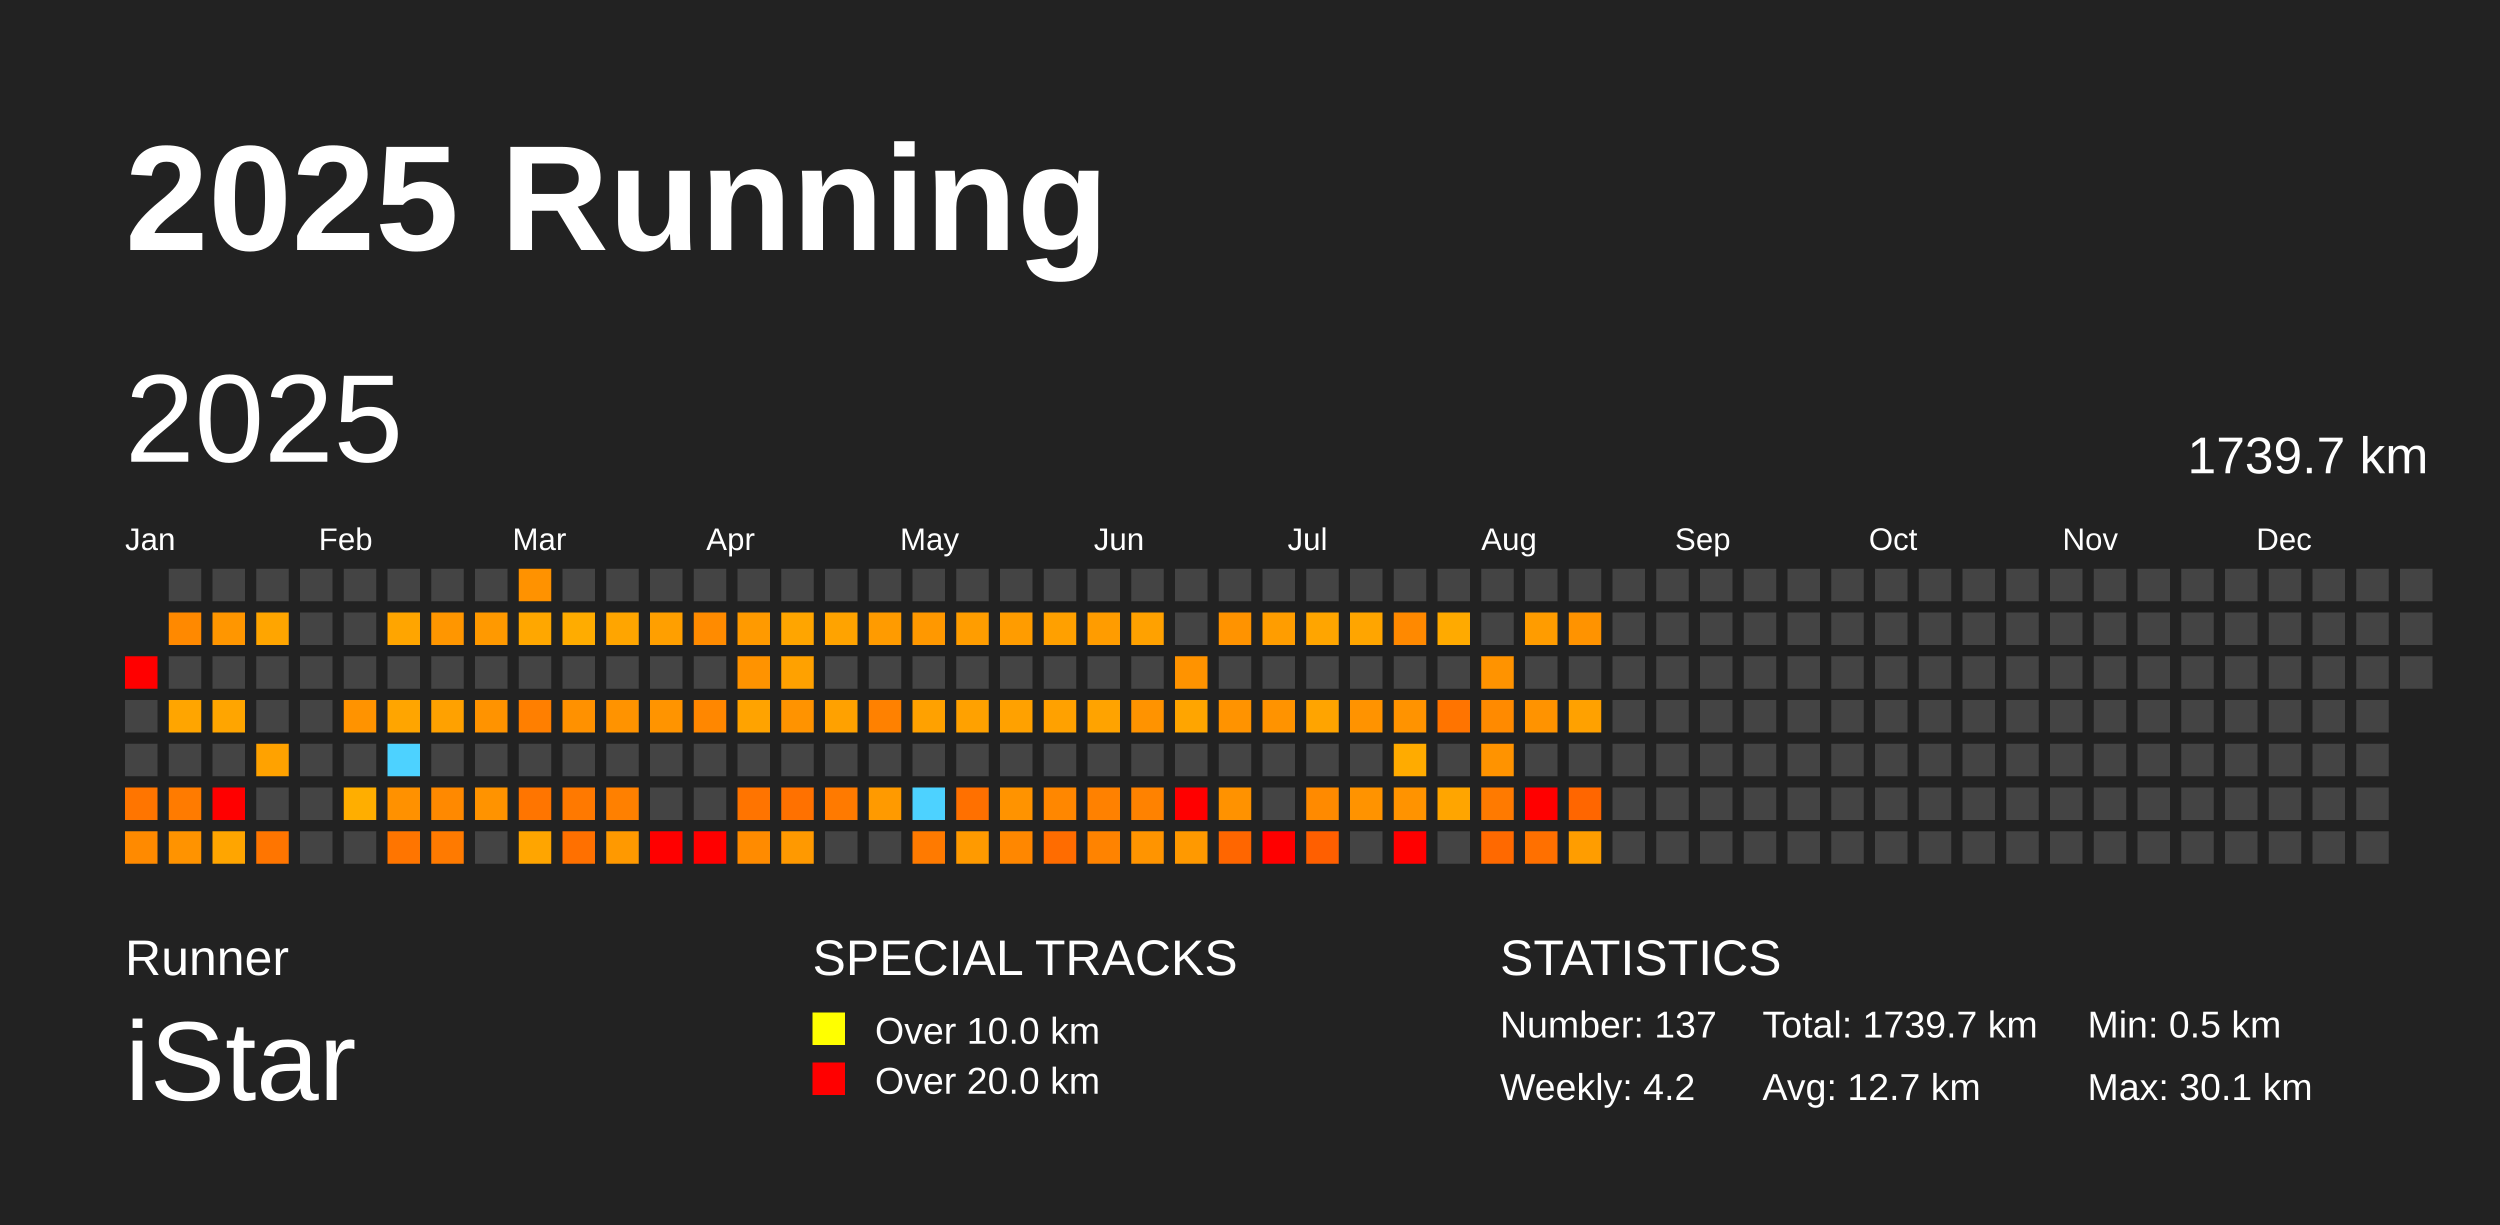
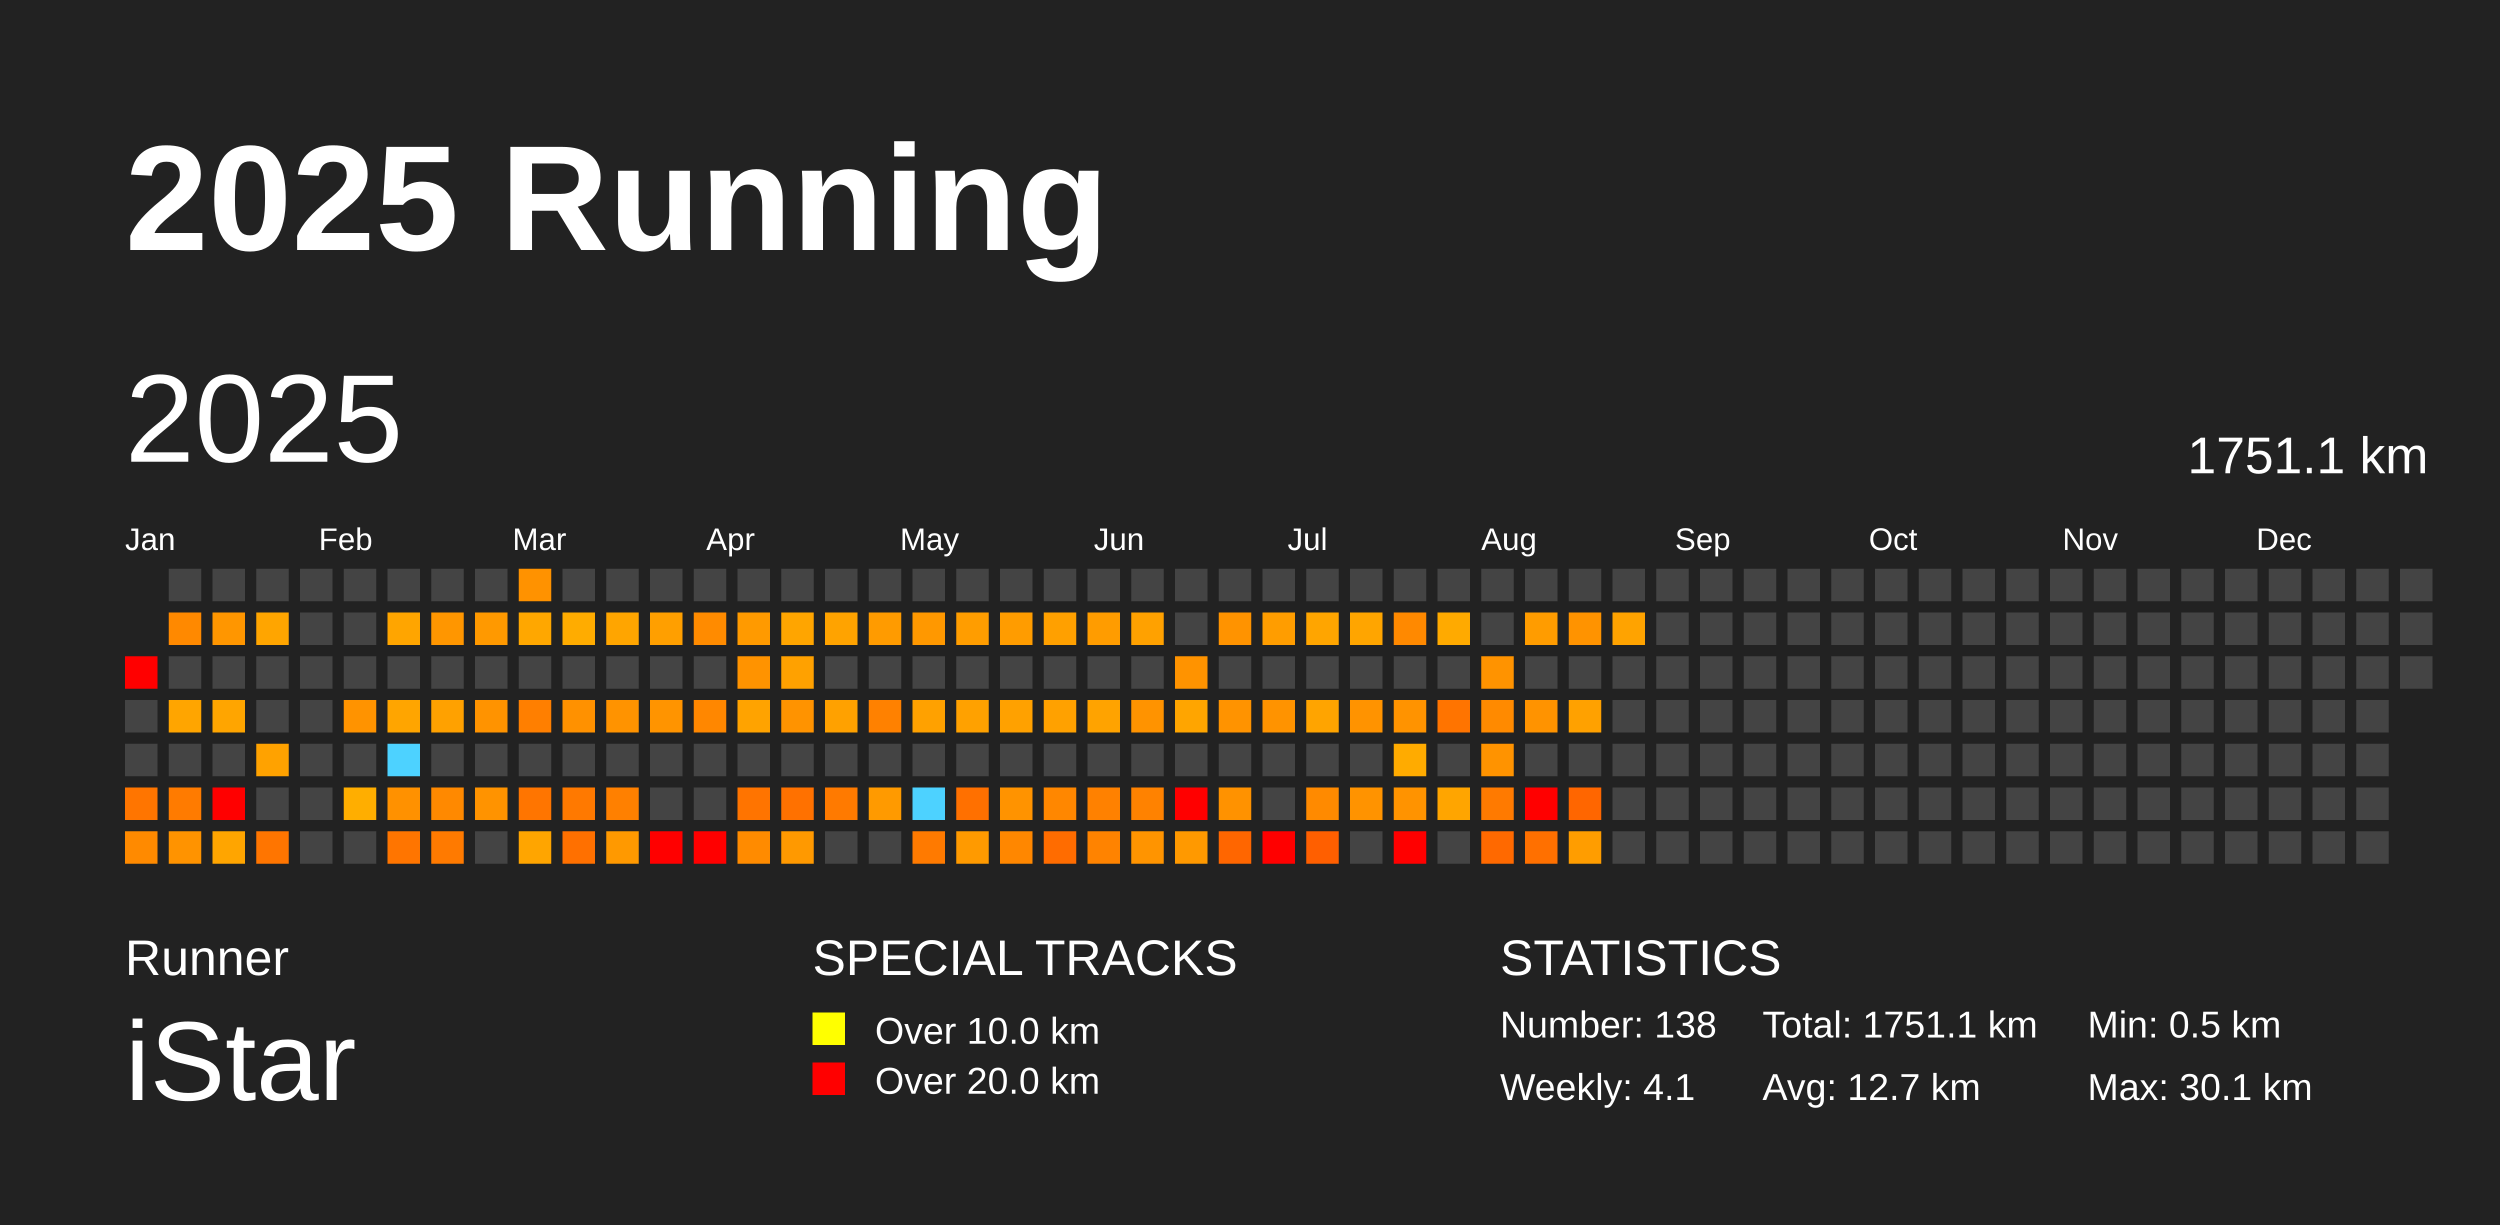
<svg xmlns="http://www.w3.org/2000/svg" baseProfile="full" height="98mm" version="1.1" viewBox="0,0,200,98" width="200mm">
  <defs />
  <rect fill="#222222" height="98" width="200" x="0" y="0" />
  <text fill="#FFFFFF" style="font-size:12px; font-family:Arial; font-weight:bold;" x="10" y="20">2025 Running</text>
  <text fill="#FFFFFF" style="font-size:4px; font-family:Arial" x="10" y="78">Runner</text>
  <text fill="#FFFFFF" style="font-size:9px; font-family:Arial" x="10" y="88">iStar</text>
  <text fill="#FFFFFF" style="font-size:4px; font-family:Arial" x="65" y="78">SPECIAL TRACKS</text>
  <rect fill="yellow" height="2.6" width="2.6" x="65" y="81" />
  <text fill="#FFFFFF" style="font-size:3px; font-family:Arial" x="70" y="83.5">Over 10.0 km</text>
  <rect fill="red" height="2.6" width="2.6" x="65" y="85" />
  <text fill="#FFFFFF" style="font-size:3px; font-family:Arial" x="70" y="87.5">Over 20.0 km</text>
  <text fill="#FFFFFF" style="font-size:4px; font-family:Arial" x="120" y="78">STATISTICS</text>
-   <text fill="#FFFFFF" style="font-size:3px; font-family:Arial" x="120" y="83">Number: 137</text>
-   <text fill="#FFFFFF" style="font-size:3px; font-family:Arial" x="120" y="88">Weekly: 4.2</text>
-   <text fill="#FFFFFF" style="font-size:3px; font-family:Arial" x="141" y="83">Total: 1739.7 km</text>
+   <text fill="#FFFFFF" style="font-size:3px; font-family:Arial" x="120" y="83">Number: 138</text>
+   <text fill="#FFFFFF" style="font-size:3px; font-family:Arial" x="120" y="88">Weekly: 4.1</text>
+   <text fill="#FFFFFF" style="font-size:3px; font-family:Arial" x="141" y="83">Total: 1751.1 km</text>
  <text fill="#FFFFFF" style="font-size:3px; font-family:Arial" x="141" y="88">Avg: 12.7 km</text>
  <text fill="#FFFFFF" style="font-size:3px; font-family:Arial" x="167" y="83">Min: 0.5 km</text>
  <text fill="#FFFFFF" style="font-size:3px; font-family:Arial" x="167" y="88">Max: 30.1 km</text>
  <text dominant-baseline="hanging" fill="#FFFFFF" style="font-size:10.0px; font-family:Arial;" x="10" y="30">2025</text>
-   <text dominant-baseline="hanging" fill="#FFFFFF" style="font-size:4.125px; font-family:Arial;" x="175" y="35">1739.7 km</text>
+   <text dominant-baseline="hanging" fill="#FFFFFF" style="font-size:4.125px; font-family:Arial;" x="175" y="35">1751.1 km</text>
  <text fill="#FFFFFF" style="font-size:2.5px; font-family:Arial" x="10.0" y="44">Jan</text>
  <text fill="#FFFFFF" style="font-size:2.5px; font-family:Arial" x="25.5" y="44">Feb</text>
  <text fill="#FFFFFF" style="font-size:2.5px; font-family:Arial" x="41.0" y="44">Mar</text>
  <text fill="#FFFFFF" style="font-size:2.5px; font-family:Arial" x="56.5" y="44">Apr</text>
  <text fill="#FFFFFF" style="font-size:2.5px; font-family:Arial" x="72.0" y="44">May</text>
  <text fill="#FFFFFF" style="font-size:2.5px; font-family:Arial" x="87.5" y="44">Jun</text>
  <text fill="#FFFFFF" style="font-size:2.5px; font-family:Arial" x="103.0" y="44">Jul</text>
  <text fill="#FFFFFF" style="font-size:2.5px; font-family:Arial" x="118.5" y="44">Aug</text>
  <text fill="#FFFFFF" style="font-size:2.5px; font-family:Arial" x="134.0" y="44">Sep</text>
  <text fill="#FFFFFF" style="font-size:2.5px; font-family:Arial" x="149.5" y="44">Oct</text>
  <text fill="#FFFFFF" style="font-size:2.5px; font-family:Arial" x="165.0" y="44">Nov</text>
  <text fill="#FFFFFF" style="font-size:2.5px; font-family:Arial" x="180.5" y="44">Dec</text>
  <rect fill="red" height="2.6" width="2.6" x="10.0" y="52.5" />
  <rect fill="#444444" height="2.6" width="2.6" x="10.0" y="56.0" />
  <rect fill="#444444" height="2.6" width="2.6" x="10.0" y="59.5" />
  <rect fill="#ff7500" height="2.6" width="2.6" x="10.0" y="63.0" />
  <rect fill="#ff8a00" height="2.6" width="2.6" x="10.0" y="66.5" />
  <rect fill="#444444" height="2.6" width="2.6" x="13.5" y="45.5" />
  <rect fill="#ff8900" height="2.6" width="2.6" x="13.5" y="49.0" />
  <rect fill="#444444" height="2.6" width="2.6" x="13.5" y="52.5" />
  <rect fill="#ffa500" height="2.6" width="2.6" x="13.5" y="56.0" />
  <rect fill="#444444" height="2.6" width="2.6" x="13.5" y="59.5" />
  <rect fill="#ff7b00" height="2.6" width="2.6" x="13.5" y="63.0" />
  <rect fill="#ff9300" height="2.6" width="2.6" x="13.5" y="66.5" />
  <rect fill="#444444" height="2.6" width="2.6" x="17.0" y="45.5" />
  <rect fill="#ff9600" height="2.6" width="2.6" x="17.0" y="49.0" />
  <rect fill="#444444" height="2.6" width="2.6" x="17.0" y="52.5" />
  <rect fill="#ffa500" height="2.6" width="2.6" x="17.0" y="56.0" />
  <rect fill="#444444" height="2.6" width="2.6" x="17.0" y="59.5" />
  <rect fill="red" height="2.6" width="2.6" x="17.0" y="63.0" />
  <rect fill="#ffa500" height="2.6" width="2.6" x="17.0" y="66.5" />
  <rect fill="#444444" height="2.6" width="2.6" x="20.5" y="45.5" />
  <rect fill="#ffa500" height="2.6" width="2.6" x="20.5" y="49.0" />
  <rect fill="#444444" height="2.6" width="2.6" x="20.5" y="52.5" />
  <rect fill="#444444" height="2.6" width="2.6" x="20.5" y="56.0" />
  <rect fill="#ffa200" height="2.6" width="2.6" x="20.5" y="59.5" />
  <rect fill="#444444" height="2.6" width="2.6" x="20.5" y="63.0" />
  <rect fill="#ff7500" height="2.6" width="2.6" x="20.5" y="66.5" />
  <rect fill="#444444" height="2.6" width="2.6" x="24.0" y="45.5" />
  <rect fill="#444444" height="2.6" width="2.6" x="24.0" y="49.0" />
  <rect fill="#444444" height="2.6" width="2.6" x="24.0" y="52.5" />
  <rect fill="#444444" height="2.6" width="2.6" x="24.0" y="56.0" />
  <rect fill="#444444" height="2.6" width="2.6" x="24.0" y="59.5" />
  <rect fill="#444444" height="2.6" width="2.6" x="24.0" y="63.0" />
  <rect fill="#444444" height="2.6" width="2.6" x="24.0" y="66.5" />
  <rect fill="#444444" height="2.6" width="2.6" x="27.5" y="45.5" />
  <rect fill="#444444" height="2.6" width="2.6" x="27.5" y="49.0" />
  <rect fill="#444444" height="2.6" width="2.6" x="27.5" y="52.5" />
  <rect fill="#ff9300" height="2.6" width="2.6" x="27.5" y="56.0" />
  <rect fill="#444444" height="2.6" width="2.6" x="27.5" y="59.5" />
  <rect fill="#ffae00" height="2.6" width="2.6" x="27.5" y="63.0" />
  <rect fill="#444444" height="2.6" width="2.6" x="27.5" y="66.5" />
  <rect fill="#444444" height="2.6" width="2.6" x="31.0" y="45.5" />
  <rect fill="#ffa500" height="2.6" width="2.6" x="31.0" y="49.0" />
  <rect fill="#444444" height="2.6" width="2.6" x="31.0" y="52.5" />
  <rect fill="#ffa500" height="2.6" width="2.6" x="31.0" y="56.0" />
  <rect fill="#4dd2ff" height="2.6" width="2.6" x="31.0" y="59.5" />
  <rect fill="#ff9100" height="2.6" width="2.6" x="31.0" y="63.0" />
  <rect fill="#ff7500" height="2.6" width="2.6" x="31.0" y="66.5" />
  <rect fill="#444444" height="2.6" width="2.6" x="34.5" y="45.5" />
  <rect fill="#ff9600" height="2.6" width="2.6" x="34.5" y="49.0" />
  <rect fill="#444444" height="2.6" width="2.6" x="34.5" y="52.5" />
  <rect fill="#ffa100" height="2.6" width="2.6" x="34.5" y="56.0" />
  <rect fill="#444444" height="2.6" width="2.6" x="34.5" y="59.5" />
  <rect fill="#ff8900" height="2.6" width="2.6" x="34.5" y="63.0" />
  <rect fill="#ff7a00" height="2.6" width="2.6" x="34.5" y="66.5" />
  <rect fill="#444444" height="2.6" width="2.6" x="38.0" y="45.5" />
  <rect fill="#ff9900" height="2.6" width="2.6" x="38.0" y="49.0" />
  <rect fill="#444444" height="2.6" width="2.6" x="38.0" y="52.5" />
  <rect fill="#ff9300" height="2.6" width="2.6" x="38.0" y="56.0" />
  <rect fill="#444444" height="2.6" width="2.6" x="38.0" y="59.5" />
  <rect fill="#ff9300" height="2.6" width="2.6" x="38.0" y="63.0" />
  <rect fill="#444444" height="2.6" width="2.6" x="38.0" y="66.5" />
  <rect fill="#ff9200" height="2.6" width="2.6" x="41.5" y="45.5" />
  <rect fill="#ffa700" height="2.6" width="2.6" x="41.5" y="49.0" />
  <rect fill="#444444" height="2.6" width="2.6" x="41.5" y="52.5" />
  <rect fill="#ff7f00" height="2.6" width="2.6" x="41.5" y="56.0" />
  <rect fill="#444444" height="2.6" width="2.6" x="41.5" y="59.5" />
  <rect fill="#ff7500" height="2.6" width="2.6" x="41.5" y="63.0" />
  <rect fill="#ffa500" height="2.6" width="2.6" x="41.5" y="66.5" />
  <rect fill="#444444" height="2.6" width="2.6" x="45.0" y="45.5" />
  <rect fill="#ffac00" height="2.6" width="2.6" x="45.0" y="49.0" />
  <rect fill="#444444" height="2.6" width="2.6" x="45.0" y="52.5" />
  <rect fill="#ff9100" height="2.6" width="2.6" x="45.0" y="56.0" />
  <rect fill="#444444" height="2.6" width="2.6" x="45.0" y="59.5" />
  <rect fill="#ff7900" height="2.6" width="2.6" x="45.0" y="63.0" />
  <rect fill="#ff7000" height="2.6" width="2.6" x="45.0" y="66.5" />
  <rect fill="#444444" height="2.6" width="2.6" x="48.5" y="45.5" />
  <rect fill="#ffa500" height="2.6" width="2.6" x="48.5" y="49.0" />
  <rect fill="#444444" height="2.6" width="2.6" x="48.5" y="52.5" />
  <rect fill="#ff9300" height="2.6" width="2.6" x="48.5" y="56.0" />
  <rect fill="#444444" height="2.6" width="2.6" x="48.5" y="59.5" />
  <rect fill="#ff8000" height="2.6" width="2.6" x="48.5" y="63.0" />
  <rect fill="#ff9900" height="2.6" width="2.6" x="48.5" y="66.5" />
  <rect fill="#444444" height="2.6" width="2.6" x="52.0" y="45.5" />
  <rect fill="#ff9f00" height="2.6" width="2.6" x="52.0" y="49.0" />
  <rect fill="#444444" height="2.6" width="2.6" x="52.0" y="52.5" />
  <rect fill="#ff9400" height="2.6" width="2.6" x="52.0" y="56.0" />
  <rect fill="#444444" height="2.6" width="2.6" x="52.0" y="59.5" />
  <rect fill="#444444" height="2.6" width="2.6" x="52.0" y="63.0" />
  <rect fill="red" height="2.6" width="2.6" x="52.0" y="66.5" />
  <rect fill="#444444" height="2.6" width="2.6" x="55.5" y="45.5" />
  <rect fill="#ff8b00" height="2.6" width="2.6" x="55.5" y="49.0" />
  <rect fill="#444444" height="2.6" width="2.6" x="55.5" y="52.5" />
  <rect fill="#ff8700" height="2.6" width="2.6" x="55.5" y="56.0" />
  <rect fill="#444444" height="2.6" width="2.6" x="55.5" y="59.5" />
  <rect fill="#444444" height="2.6" width="2.6" x="55.5" y="63.0" />
  <rect fill="red" height="2.6" width="2.6" x="55.5" y="66.5" />
  <rect fill="#444444" height="2.6" width="2.6" x="59.0" y="45.5" />
  <rect fill="#ff9a00" height="2.6" width="2.6" x="59.0" y="49.0" />
  <rect fill="#ff9300" height="2.6" width="2.6" x="59.0" y="52.5" />
  <rect fill="#ffa300" height="2.6" width="2.6" x="59.0" y="56.0" />
  <rect fill="#444444" height="2.6" width="2.6" x="59.0" y="59.5" />
  <rect fill="#ff7400" height="2.6" width="2.6" x="59.0" y="63.0" />
  <rect fill="#ff8b00" height="2.6" width="2.6" x="59.0" y="66.5" />
  <rect fill="#444444" height="2.6" width="2.6" x="62.5" y="45.5" />
  <rect fill="#ffa500" height="2.6" width="2.6" x="62.5" y="49.0" />
  <rect fill="#ffa100" height="2.6" width="2.6" x="62.5" y="52.5" />
  <rect fill="#ff9300" height="2.6" width="2.6" x="62.5" y="56.0" />
  <rect fill="#444444" height="2.6" width="2.6" x="62.5" y="59.5" />
  <rect fill="#ff7100" height="2.6" width="2.6" x="62.5" y="63.0" />
  <rect fill="#ff9900" height="2.6" width="2.6" x="62.5" y="66.5" />
  <rect fill="#444444" height="2.6" width="2.6" x="66.0" y="45.5" />
  <rect fill="#ffa300" height="2.6" width="2.6" x="66.0" y="49.0" />
  <rect fill="#444444" height="2.6" width="2.6" x="66.0" y="52.5" />
  <rect fill="#ffa100" height="2.6" width="2.6" x="66.0" y="56.0" />
  <rect fill="#444444" height="2.6" width="2.6" x="66.0" y="59.5" />
  <rect fill="#ff7a00" height="2.6" width="2.6" x="66.0" y="63.0" />
  <rect fill="#444444" height="2.6" width="2.6" x="66.0" y="66.5" />
  <rect fill="#444444" height="2.6" width="2.6" x="69.5" y="45.5" />
  <rect fill="#ff9b00" height="2.6" width="2.6" x="69.5" y="49.0" />
  <rect fill="#444444" height="2.6" width="2.6" x="69.5" y="52.5" />
  <rect fill="#ff8100" height="2.6" width="2.6" x="69.5" y="56.0" />
  <rect fill="#444444" height="2.6" width="2.6" x="69.5" y="59.5" />
  <rect fill="#ff9a00" height="2.6" width="2.6" x="69.5" y="63.0" />
  <rect fill="#444444" height="2.6" width="2.6" x="69.5" y="66.5" />
  <rect fill="#444444" height="2.6" width="2.6" x="73.0" y="45.5" />
  <rect fill="#ff9800" height="2.6" width="2.6" x="73.0" y="49.0" />
  <rect fill="#444444" height="2.6" width="2.6" x="73.0" y="52.5" />
  <rect fill="#ffa100" height="2.6" width="2.6" x="73.0" y="56.0" />
  <rect fill="#444444" height="2.6" width="2.6" x="73.0" y="59.5" />
  <rect fill="#4dd2ff" height="2.6" width="2.6" x="73.0" y="63.0" />
  <rect fill="#ff7a00" height="2.6" width="2.6" x="73.0" y="66.5" />
  <rect fill="#444444" height="2.6" width="2.6" x="76.5" y="45.5" />
  <rect fill="#ff9d00" height="2.6" width="2.6" x="76.5" y="49.0" />
  <rect fill="#444444" height="2.6" width="2.6" x="76.5" y="52.5" />
  <rect fill="#ffa100" height="2.6" width="2.6" x="76.5" y="56.0" />
  <rect fill="#444444" height="2.6" width="2.6" x="76.5" y="59.5" />
  <rect fill="#ff7000" height="2.6" width="2.6" x="76.5" y="63.0" />
  <rect fill="#ff9a00" height="2.6" width="2.6" x="76.5" y="66.5" />
  <rect fill="#444444" height="2.6" width="2.6" x="80.0" y="45.5" />
  <rect fill="#ff9c00" height="2.6" width="2.6" x="80.0" y="49.0" />
  <rect fill="#444444" height="2.6" width="2.6" x="80.0" y="52.5" />
  <rect fill="#ffa100" height="2.6" width="2.6" x="80.0" y="56.0" />
  <rect fill="#444444" height="2.6" width="2.6" x="80.0" y="59.5" />
  <rect fill="#ff9300" height="2.6" width="2.6" x="80.0" y="63.0" />
  <rect fill="#ff8700" height="2.6" width="2.6" x="80.0" y="66.5" />
  <rect fill="#444444" height="2.6" width="2.6" x="83.5" y="45.5" />
  <rect fill="#ffa000" height="2.6" width="2.6" x="83.5" y="49.0" />
  <rect fill="#444444" height="2.6" width="2.6" x="83.5" y="52.5" />
  <rect fill="#ffa100" height="2.6" width="2.6" x="83.5" y="56.0" />
  <rect fill="#444444" height="2.6" width="2.6" x="83.5" y="59.5" />
  <rect fill="#ff8700" height="2.6" width="2.6" x="83.5" y="63.0" />
  <rect fill="#ff6c00" height="2.6" width="2.6" x="83.5" y="66.5" />
  <rect fill="#444444" height="2.6" width="2.6" x="87.0" y="45.5" />
  <rect fill="#ff9c00" height="2.6" width="2.6" x="87.0" y="49.0" />
  <rect fill="#444444" height="2.6" width="2.6" x="87.0" y="52.5" />
  <rect fill="#ffa300" height="2.6" width="2.6" x="87.0" y="56.0" />
  <rect fill="#444444" height="2.6" width="2.6" x="87.0" y="59.5" />
  <rect fill="#ff8100" height="2.6" width="2.6" x="87.0" y="63.0" />
  <rect fill="#ff8300" height="2.6" width="2.6" x="87.0" y="66.5" />
  <rect fill="#444444" height="2.6" width="2.6" x="90.5" y="45.5" />
  <rect fill="#ffa100" height="2.6" width="2.6" x="90.5" y="49.0" />
  <rect fill="#444444" height="2.6" width="2.6" x="90.5" y="52.5" />
  <rect fill="#ff9300" height="2.6" width="2.6" x="90.5" y="56.0" />
  <rect fill="#444444" height="2.6" width="2.6" x="90.5" y="59.5" />
  <rect fill="#ff8200" height="2.6" width="2.6" x="90.5" y="63.0" />
  <rect fill="#ff9400" height="2.6" width="2.6" x="90.5" y="66.5" />
  <rect fill="#444444" height="2.6" width="2.6" x="94.0" y="45.5" />
  <rect fill="#444444" height="2.6" width="2.6" x="94.0" y="49.0" />
  <rect fill="#ff9300" height="2.6" width="2.6" x="94.0" y="52.5" />
  <rect fill="#ffa500" height="2.6" width="2.6" x="94.0" y="56.0" />
  <rect fill="#444444" height="2.6" width="2.6" x="94.0" y="59.5" />
  <rect fill="red" height="2.6" width="2.6" x="94.0" y="63.0" />
  <rect fill="#ff9900" height="2.6" width="2.6" x="94.0" y="66.5" />
  <rect fill="#444444" height="2.6" width="2.6" x="97.5" y="45.5" />
  <rect fill="#ff9300" height="2.6" width="2.6" x="97.5" y="49.0" />
  <rect fill="#444444" height="2.6" width="2.6" x="97.5" y="52.5" />
  <rect fill="#ff9300" height="2.6" width="2.6" x="97.5" y="56.0" />
  <rect fill="#444444" height="2.6" width="2.6" x="97.5" y="59.5" />
  <rect fill="#ff9200" height="2.6" width="2.6" x="97.5" y="63.0" />
  <rect fill="#ff6600" height="2.6" width="2.6" x="97.5" y="66.5" />
  <rect fill="#444444" height="2.6" width="2.6" x="101.0" y="45.5" />
  <rect fill="#ff9d00" height="2.6" width="2.6" x="101.0" y="49.0" />
  <rect fill="#444444" height="2.6" width="2.6" x="101.0" y="52.5" />
  <rect fill="#ff9300" height="2.6" width="2.6" x="101.0" y="56.0" />
  <rect fill="#444444" height="2.6" width="2.6" x="101.0" y="59.5" />
  <rect fill="#444444" height="2.6" width="2.6" x="101.0" y="63.0" />
  <rect fill="red" height="2.6" width="2.6" x="101.0" y="66.5" />
  <rect fill="#444444" height="2.6" width="2.6" x="104.5" y="45.5" />
  <rect fill="#ffa500" height="2.6" width="2.6" x="104.5" y="49.0" />
  <rect fill="#444444" height="2.6" width="2.6" x="104.5" y="52.5" />
  <rect fill="#ffa400" height="2.6" width="2.6" x="104.5" y="56.0" />
  <rect fill="#444444" height="2.6" width="2.6" x="104.5" y="59.5" />
  <rect fill="#ff8a00" height="2.6" width="2.6" x="104.5" y="63.0" />
  <rect fill="#ff5f00" height="2.6" width="2.6" x="104.5" y="66.5" />
  <rect fill="#444444" height="2.6" width="2.6" x="108.0" y="45.5" />
  <rect fill="#ffa500" height="2.6" width="2.6" x="108.0" y="49.0" />
  <rect fill="#444444" height="2.6" width="2.6" x="108.0" y="52.5" />
  <rect fill="#ff9300" height="2.6" width="2.6" x="108.0" y="56.0" />
  <rect fill="#444444" height="2.6" width="2.6" x="108.0" y="59.5" />
  <rect fill="#ff9300" height="2.6" width="2.6" x="108.0" y="63.0" />
  <rect fill="#444444" height="2.6" width="2.6" x="108.0" y="66.5" />
  <rect fill="#444444" height="2.6" width="2.6" x="111.5" y="45.5" />
  <rect fill="#ff8900" height="2.6" width="2.6" x="111.5" y="49.0" />
  <rect fill="#444444" height="2.6" width="2.6" x="111.5" y="52.5" />
  <rect fill="#ff9300" height="2.6" width="2.6" x="111.5" y="56.0" />
  <rect fill="#ffab00" height="2.6" width="2.6" x="111.5" y="59.5" />
  <rect fill="#ff9300" height="2.6" width="2.6" x="111.5" y="63.0" />
  <rect fill="red" height="2.6" width="2.6" x="111.5" y="66.5" />
  <rect fill="#444444" height="2.6" width="2.6" x="115.0" y="45.5" />
  <rect fill="#ffaa00" height="2.6" width="2.6" x="115.0" y="49.0" />
  <rect fill="#444444" height="2.6" width="2.6" x="115.0" y="52.5" />
  <rect fill="#ff7400" height="2.6" width="2.6" x="115.0" y="56.0" />
  <rect fill="#444444" height="2.6" width="2.6" x="115.0" y="59.5" />
  <rect fill="#ffa500" height="2.6" width="2.6" x="115.0" y="63.0" />
  <rect fill="#444444" height="2.6" width="2.6" x="115.0" y="66.5" />
  <rect fill="#444444" height="2.6" width="2.6" x="118.5" y="45.5" />
  <rect fill="#444444" height="2.6" width="2.6" x="118.5" y="49.0" />
  <rect fill="#ff9300" height="2.6" width="2.6" x="118.5" y="52.5" />
  <rect fill="#ff8a00" height="2.6" width="2.6" x="118.5" y="56.0" />
  <rect fill="#ff9300" height="2.6" width="2.6" x="118.5" y="59.5" />
  <rect fill="#ff7a00" height="2.6" width="2.6" x="118.5" y="63.0" />
  <rect fill="#ff6900" height="2.6" width="2.6" x="118.5" y="66.5" />
  <rect fill="#444444" height="2.6" width="2.6" x="122.0" y="45.5" />
  <rect fill="#ff9c00" height="2.6" width="2.6" x="122.0" y="49.0" />
  <rect fill="#444444" height="2.6" width="2.6" x="122.0" y="52.5" />
  <rect fill="#ff9300" height="2.6" width="2.6" x="122.0" y="56.0" />
  <rect fill="#444444" height="2.6" width="2.6" x="122.0" y="59.5" />
  <rect fill="red" height="2.6" width="2.6" x="122.0" y="63.0" />
  <rect fill="#ff7000" height="2.6" width="2.6" x="122.0" y="66.5" />
  <rect fill="#444444" height="2.6" width="2.6" x="125.5" y="45.5" />
  <rect fill="#ff9300" height="2.6" width="2.6" x="125.5" y="49.0" />
  <rect fill="#444444" height="2.6" width="2.6" x="125.5" y="52.5" />
  <rect fill="#ffa100" height="2.6" width="2.6" x="125.5" y="56.0" />
  <rect fill="#444444" height="2.6" width="2.6" x="125.5" y="59.5" />
  <rect fill="#ff6600" height="2.6" width="2.6" x="125.5" y="63.0" />
  <rect fill="#ff9d00" height="2.6" width="2.6" x="125.5" y="66.5" />
  <rect fill="#444444" height="2.6" width="2.6" x="129.0" y="45.5" />
-   <rect fill="#444444" height="2.6" width="2.6" x="129.0" y="49.0" />
+   <rect fill="#ffa300" height="2.6" width="2.6" x="129.0" y="49.0" />
  <rect fill="#444444" height="2.6" width="2.6" x="129.0" y="52.5" />
  <rect fill="#444444" height="2.6" width="2.6" x="129.0" y="56.0" />
  <rect fill="#444444" height="2.6" width="2.6" x="129.0" y="59.5" />
  <rect fill="#444444" height="2.6" width="2.6" x="129.0" y="63.0" />
  <rect fill="#444444" height="2.6" width="2.6" x="129.0" y="66.5" />
  <rect fill="#444444" height="2.6" width="2.6" x="132.5" y="45.5" />
  <rect fill="#444444" height="2.6" width="2.6" x="132.5" y="49.0" />
  <rect fill="#444444" height="2.6" width="2.6" x="132.5" y="52.5" />
  <rect fill="#444444" height="2.6" width="2.6" x="132.5" y="56.0" />
  <rect fill="#444444" height="2.6" width="2.6" x="132.5" y="59.5" />
  <rect fill="#444444" height="2.6" width="2.6" x="132.5" y="63.0" />
  <rect fill="#444444" height="2.6" width="2.6" x="132.5" y="66.5" />
  <rect fill="#444444" height="2.6" width="2.6" x="136.0" y="45.5" />
  <rect fill="#444444" height="2.6" width="2.6" x="136.0" y="49.0" />
  <rect fill="#444444" height="2.6" width="2.6" x="136.0" y="52.5" />
  <rect fill="#444444" height="2.6" width="2.6" x="136.0" y="56.0" />
  <rect fill="#444444" height="2.6" width="2.6" x="136.0" y="59.5" />
  <rect fill="#444444" height="2.6" width="2.6" x="136.0" y="63.0" />
  <rect fill="#444444" height="2.6" width="2.6" x="136.0" y="66.5" />
  <rect fill="#444444" height="2.6" width="2.6" x="139.5" y="45.5" />
  <rect fill="#444444" height="2.6" width="2.6" x="139.5" y="49.0" />
  <rect fill="#444444" height="2.6" width="2.6" x="139.5" y="52.5" />
  <rect fill="#444444" height="2.6" width="2.6" x="139.5" y="56.0" />
  <rect fill="#444444" height="2.6" width="2.6" x="139.5" y="59.5" />
  <rect fill="#444444" height="2.6" width="2.6" x="139.5" y="63.0" />
  <rect fill="#444444" height="2.6" width="2.6" x="139.5" y="66.5" />
  <rect fill="#444444" height="2.6" width="2.6" x="143.0" y="45.5" />
  <rect fill="#444444" height="2.6" width="2.6" x="143.0" y="49.0" />
  <rect fill="#444444" height="2.6" width="2.6" x="143.0" y="52.5" />
  <rect fill="#444444" height="2.6" width="2.6" x="143.0" y="56.0" />
  <rect fill="#444444" height="2.6" width="2.6" x="143.0" y="59.5" />
  <rect fill="#444444" height="2.6" width="2.6" x="143.0" y="63.0" />
  <rect fill="#444444" height="2.6" width="2.6" x="143.0" y="66.5" />
  <rect fill="#444444" height="2.6" width="2.6" x="146.5" y="45.5" />
  <rect fill="#444444" height="2.6" width="2.6" x="146.5" y="49.0" />
  <rect fill="#444444" height="2.6" width="2.6" x="146.5" y="52.5" />
  <rect fill="#444444" height="2.6" width="2.6" x="146.5" y="56.0" />
  <rect fill="#444444" height="2.6" width="2.6" x="146.5" y="59.5" />
  <rect fill="#444444" height="2.6" width="2.6" x="146.5" y="63.0" />
  <rect fill="#444444" height="2.6" width="2.6" x="146.5" y="66.5" />
  <rect fill="#444444" height="2.6" width="2.6" x="150.0" y="45.5" />
  <rect fill="#444444" height="2.6" width="2.6" x="150.0" y="49.0" />
  <rect fill="#444444" height="2.6" width="2.6" x="150.0" y="52.5" />
  <rect fill="#444444" height="2.6" width="2.6" x="150.0" y="56.0" />
  <rect fill="#444444" height="2.6" width="2.6" x="150.0" y="59.5" />
  <rect fill="#444444" height="2.6" width="2.6" x="150.0" y="63.0" />
  <rect fill="#444444" height="2.6" width="2.6" x="150.0" y="66.5" />
  <rect fill="#444444" height="2.6" width="2.6" x="153.5" y="45.5" />
  <rect fill="#444444" height="2.6" width="2.6" x="153.5" y="49.0" />
  <rect fill="#444444" height="2.6" width="2.6" x="153.5" y="52.5" />
  <rect fill="#444444" height="2.6" width="2.6" x="153.5" y="56.0" />
  <rect fill="#444444" height="2.6" width="2.6" x="153.5" y="59.5" />
  <rect fill="#444444" height="2.6" width="2.6" x="153.5" y="63.0" />
  <rect fill="#444444" height="2.6" width="2.6" x="153.5" y="66.5" />
  <rect fill="#444444" height="2.6" width="2.6" x="157.0" y="45.5" />
  <rect fill="#444444" height="2.6" width="2.6" x="157.0" y="49.0" />
  <rect fill="#444444" height="2.6" width="2.6" x="157.0" y="52.5" />
  <rect fill="#444444" height="2.6" width="2.6" x="157.0" y="56.0" />
  <rect fill="#444444" height="2.6" width="2.6" x="157.0" y="59.5" />
  <rect fill="#444444" height="2.6" width="2.6" x="157.0" y="63.0" />
  <rect fill="#444444" height="2.6" width="2.6" x="157.0" y="66.5" />
  <rect fill="#444444" height="2.6" width="2.6" x="160.5" y="45.5" />
  <rect fill="#444444" height="2.6" width="2.6" x="160.5" y="49.0" />
  <rect fill="#444444" height="2.6" width="2.6" x="160.5" y="52.5" />
  <rect fill="#444444" height="2.6" width="2.6" x="160.5" y="56.0" />
  <rect fill="#444444" height="2.6" width="2.6" x="160.5" y="59.5" />
  <rect fill="#444444" height="2.6" width="2.6" x="160.5" y="63.0" />
  <rect fill="#444444" height="2.6" width="2.6" x="160.5" y="66.5" />
  <rect fill="#444444" height="2.6" width="2.6" x="164.0" y="45.5" />
  <rect fill="#444444" height="2.6" width="2.6" x="164.0" y="49.0" />
  <rect fill="#444444" height="2.6" width="2.6" x="164.0" y="52.5" />
  <rect fill="#444444" height="2.6" width="2.6" x="164.0" y="56.0" />
  <rect fill="#444444" height="2.6" width="2.6" x="164.0" y="59.5" />
  <rect fill="#444444" height="2.6" width="2.6" x="164.0" y="63.0" />
  <rect fill="#444444" height="2.6" width="2.6" x="164.0" y="66.5" />
  <rect fill="#444444" height="2.6" width="2.6" x="167.5" y="45.5" />
  <rect fill="#444444" height="2.6" width="2.6" x="167.5" y="49.0" />
  <rect fill="#444444" height="2.6" width="2.6" x="167.5" y="52.5" />
  <rect fill="#444444" height="2.6" width="2.6" x="167.5" y="56.0" />
  <rect fill="#444444" height="2.6" width="2.6" x="167.5" y="59.5" />
  <rect fill="#444444" height="2.6" width="2.6" x="167.5" y="63.0" />
  <rect fill="#444444" height="2.6" width="2.6" x="167.5" y="66.5" />
  <rect fill="#444444" height="2.6" width="2.6" x="171.0" y="45.5" />
  <rect fill="#444444" height="2.6" width="2.6" x="171.0" y="49.0" />
  <rect fill="#444444" height="2.6" width="2.6" x="171.0" y="52.5" />
  <rect fill="#444444" height="2.6" width="2.6" x="171.0" y="56.0" />
  <rect fill="#444444" height="2.6" width="2.6" x="171.0" y="59.5" />
  <rect fill="#444444" height="2.6" width="2.6" x="171.0" y="63.0" />
  <rect fill="#444444" height="2.6" width="2.6" x="171.0" y="66.5" />
  <rect fill="#444444" height="2.6" width="2.6" x="174.5" y="45.5" />
  <rect fill="#444444" height="2.6" width="2.6" x="174.5" y="49.0" />
  <rect fill="#444444" height="2.6" width="2.6" x="174.5" y="52.5" />
  <rect fill="#444444" height="2.6" width="2.6" x="174.5" y="56.0" />
  <rect fill="#444444" height="2.6" width="2.6" x="174.5" y="59.5" />
  <rect fill="#444444" height="2.6" width="2.6" x="174.5" y="63.0" />
  <rect fill="#444444" height="2.6" width="2.6" x="174.5" y="66.5" />
  <rect fill="#444444" height="2.6" width="2.6" x="178.0" y="45.5" />
  <rect fill="#444444" height="2.6" width="2.6" x="178.0" y="49.0" />
  <rect fill="#444444" height="2.6" width="2.6" x="178.0" y="52.5" />
  <rect fill="#444444" height="2.6" width="2.6" x="178.0" y="56.0" />
  <rect fill="#444444" height="2.6" width="2.6" x="178.0" y="59.5" />
  <rect fill="#444444" height="2.6" width="2.6" x="178.0" y="63.0" />
  <rect fill="#444444" height="2.6" width="2.6" x="178.0" y="66.5" />
  <rect fill="#444444" height="2.6" width="2.6" x="181.5" y="45.5" />
  <rect fill="#444444" height="2.6" width="2.6" x="181.5" y="49.0" />
  <rect fill="#444444" height="2.6" width="2.6" x="181.5" y="52.5" />
  <rect fill="#444444" height="2.6" width="2.6" x="181.5" y="56.0" />
  <rect fill="#444444" height="2.6" width="2.6" x="181.5" y="59.5" />
  <rect fill="#444444" height="2.6" width="2.6" x="181.5" y="63.0" />
  <rect fill="#444444" height="2.6" width="2.6" x="181.5" y="66.5" />
  <rect fill="#444444" height="2.6" width="2.6" x="185.0" y="45.5" />
  <rect fill="#444444" height="2.6" width="2.6" x="185.0" y="49.0" />
  <rect fill="#444444" height="2.6" width="2.6" x="185.0" y="52.5" />
  <rect fill="#444444" height="2.6" width="2.6" x="185.0" y="56.0" />
  <rect fill="#444444" height="2.6" width="2.6" x="185.0" y="59.5" />
  <rect fill="#444444" height="2.6" width="2.6" x="185.0" y="63.0" />
  <rect fill="#444444" height="2.6" width="2.6" x="185.0" y="66.5" />
  <rect fill="#444444" height="2.6" width="2.6" x="188.5" y="45.5" />
  <rect fill="#444444" height="2.6" width="2.6" x="188.5" y="49.0" />
  <rect fill="#444444" height="2.6" width="2.6" x="188.5" y="52.5" />
  <rect fill="#444444" height="2.6" width="2.6" x="188.5" y="56.0" />
  <rect fill="#444444" height="2.6" width="2.6" x="188.5" y="59.5" />
  <rect fill="#444444" height="2.6" width="2.6" x="188.5" y="63.0" />
  <rect fill="#444444" height="2.6" width="2.6" x="188.5" y="66.5" />
  <rect fill="#444444" height="2.6" width="2.6" x="192.0" y="45.5" />
  <rect fill="#444444" height="2.6" width="2.6" x="192.0" y="49.0" />
  <rect fill="#444444" height="2.6" width="2.6" x="192.0" y="52.5" />
</svg>
